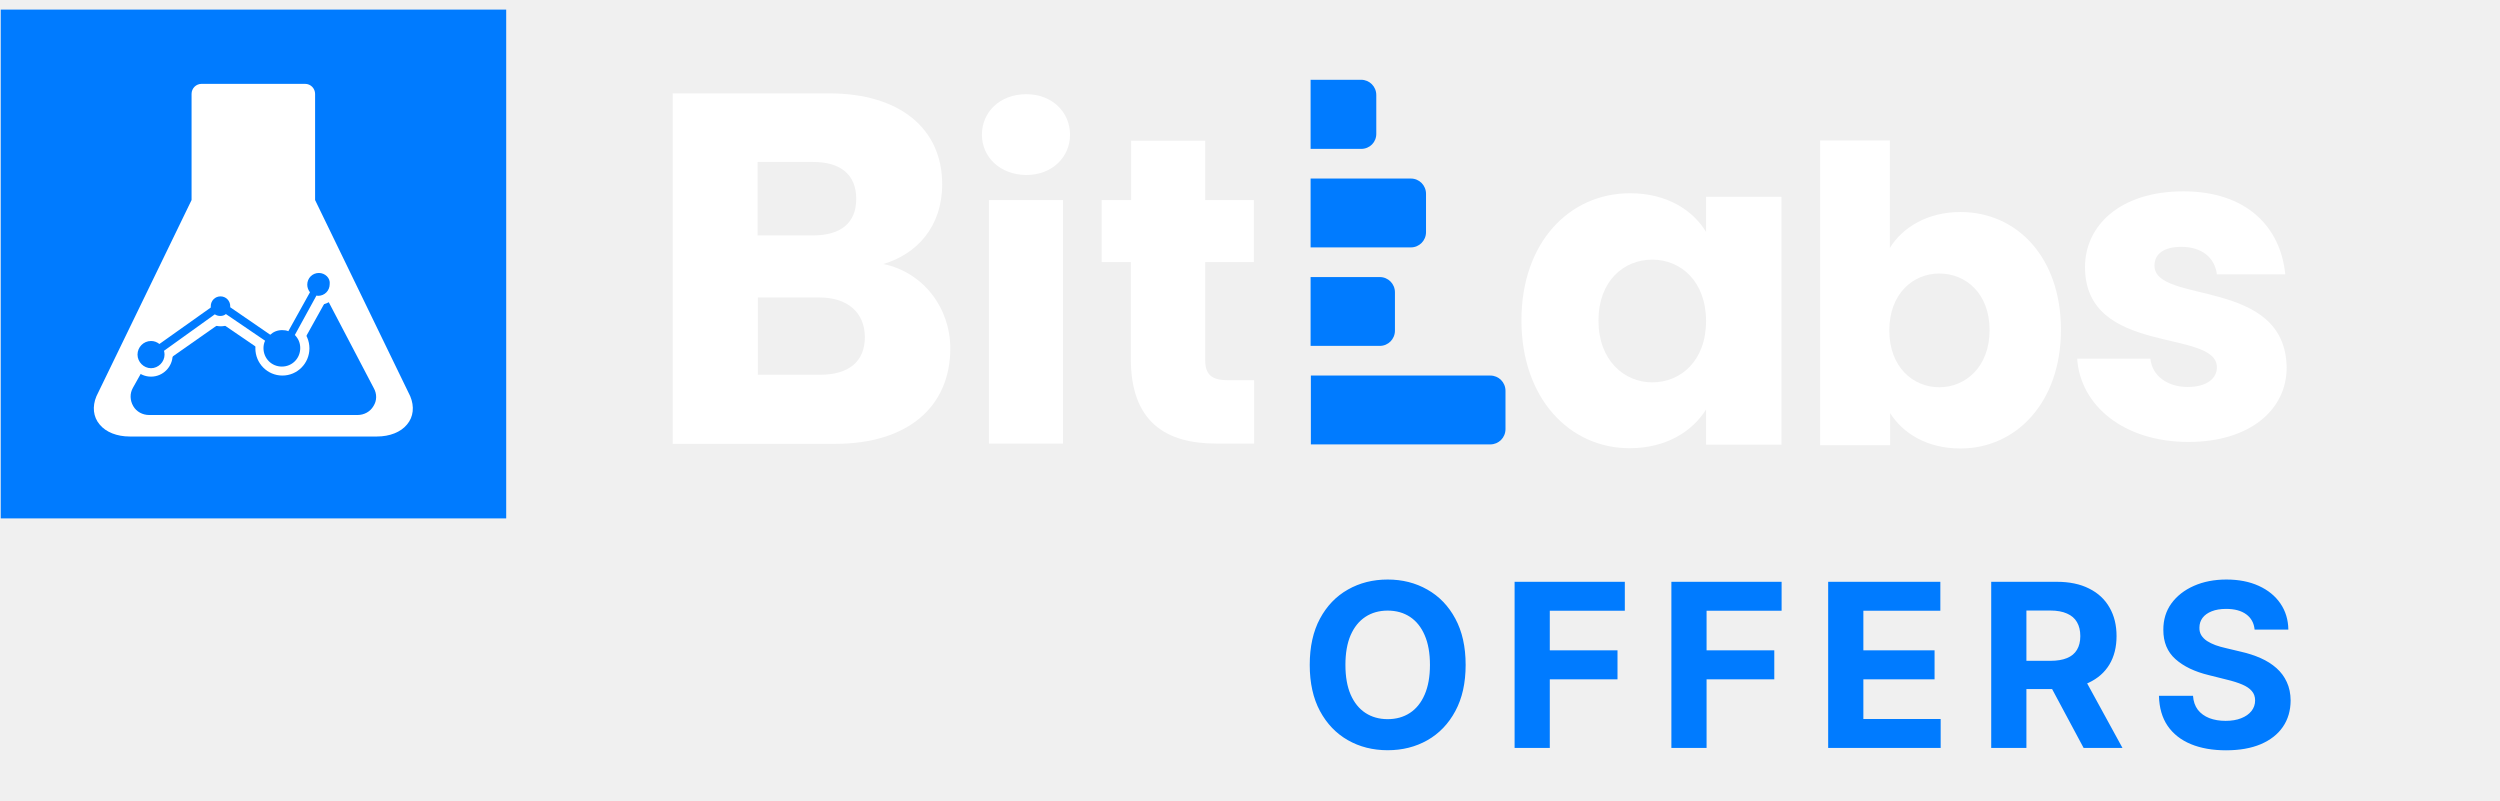
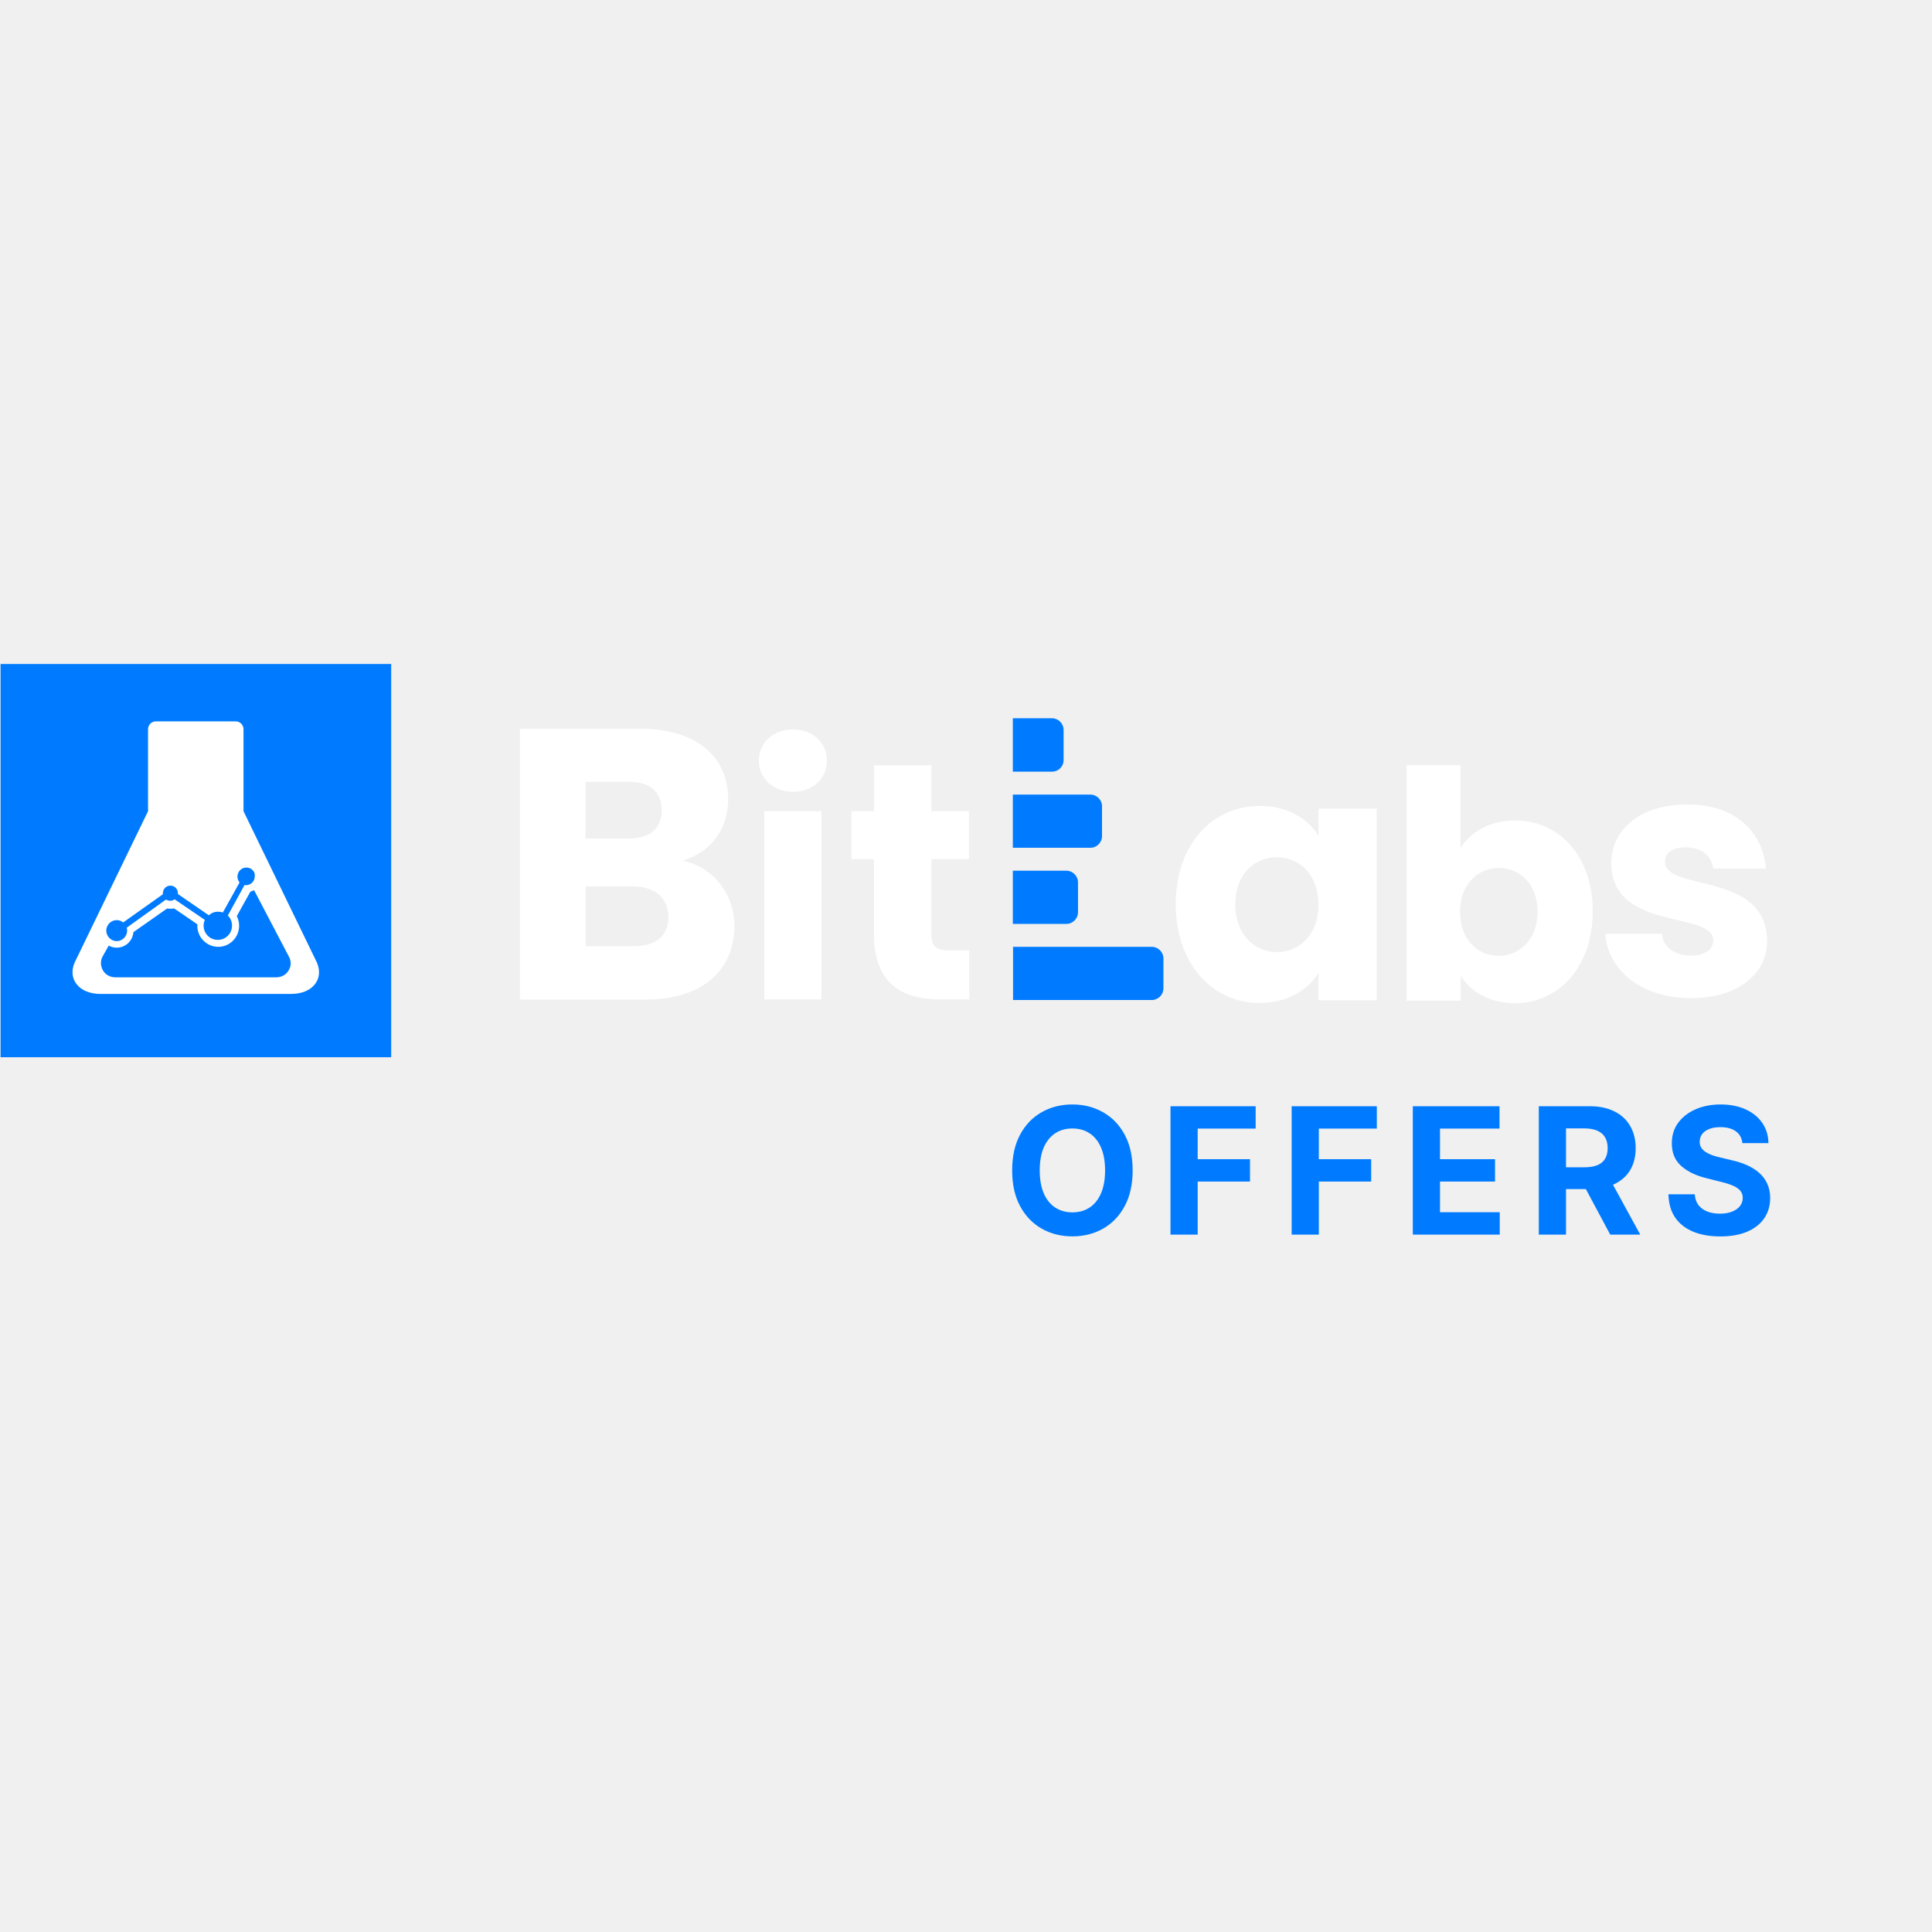
- <svg xmlns="http://www.w3.org/2000/svg" width="818" height="262" viewBox="0 0 818 262" fill="none">
+ <svg xmlns="http://www.w3.org/2000/svg" width="100" height="100" viewBox="0 0 818 262" fill="none">
  <g clip-path="url(#clip0_96_68)">
    <path d="M716.088 144.605C694.951 144.605 680.71 132.764 679.648 117.361H703.618C704.146 122.97 709.187 126.62 715.822 126.62C722.1 126.62 725.372 123.771 725.372 120.21C725.372 107.389 682.215 116.649 682.215 87.357C682.215 73.824 693.711 62.606 714.406 62.606C734.835 62.606 746.158 74.002 747.748 89.761H725.372C724.667 84.33 720.51 80.769 713.698 80.769C708.037 80.769 704.942 83.084 704.942 86.912C704.942 99.644 747.837 90.651 748.191 120.299C748.191 134.188 735.986 144.605 716.088 144.605Z" fill="white" />
    <path d="M273.173 145.229H220.108V30.555H271.315C294.487 30.555 308.284 42.129 308.284 60.292C308.284 74.181 299.97 83.173 289.004 86.378C302.27 89.138 310.937 100.891 310.937 113.978C310.937 132.942 297.229 145.229 273.173 145.229ZM266.009 52.991H247.878V77.03H266.009C275.119 77.03 280.16 72.934 280.16 65.1C280.16 57.176 275.119 52.991 266.009 52.991ZM268.043 97.329H247.967V122.614H268.397C277.683 122.614 282.99 118.341 282.99 110.239C282.901 102.137 277.241 97.329 268.043 97.329Z" fill="white" />
    <path d="M321.284 44.088C321.284 36.698 327.121 30.822 335.788 30.822C344.279 30.822 350.117 36.698 350.117 44.088C350.117 51.389 344.279 57.265 335.788 57.265C327.121 57.176 321.284 51.3 321.284 44.088ZM323.583 65.456H347.816V145.14H323.583V65.456Z" fill="white" />
    <path d="M370.104 85.754H360.466V65.454H370.104V46.045H394.339V65.454H410.257V85.754H394.339V117.716C394.339 122.435 396.283 124.394 401.679 124.394H410.346V145.138H397.964C381.515 145.138 370.015 138.105 370.015 117.449V85.754H370.104Z" fill="white" />
    <path d="M533.368 63.23C545.396 63.23 553.886 68.75 558.22 75.873V64.388H582.894V145.496H558.22V134.011C553.709 141.133 545.219 146.653 533.191 146.653C513.555 146.653 497.814 130.36 497.814 104.808C497.814 79.256 513.555 63.23 533.368 63.23ZM540.619 84.954C531.332 84.954 523.019 91.898 523.019 104.897C523.019 117.896 531.421 125.108 540.619 125.108C549.995 125.108 558.22 117.985 558.22 105.075C558.22 92.077 549.995 84.954 540.619 84.954Z" fill="white" />
    <path d="M641.445 69.373C659.927 69.373 674.344 84.153 674.344 107.924C674.344 131.607 659.75 146.742 641.445 146.742C630.476 146.742 622.606 141.756 618.449 135.168V145.674H595.541V45.958H618.36V81.126C622.517 74.359 630.742 69.373 641.445 69.373ZM634.544 89.495C625.966 89.495 618.183 96.083 618.183 108.102C618.183 120.122 625.966 126.71 634.544 126.71C643.212 126.71 650.994 119.944 650.994 108.013C650.994 96.083 643.3 89.495 634.544 89.495Z" fill="white" />
    <path d="M487.641 145.406H428.916V122.881H487.641C490.385 122.881 492.594 125.107 492.594 127.867V140.421C492.594 143.181 490.385 145.406 487.641 145.406Z" fill="#007BFF" />
    <path d="M445.367 48.717H428.828V26.103H445.367C448.11 26.103 450.32 28.329 450.32 31.089V43.642C450.408 46.492 448.199 48.717 445.367 48.717Z" fill="#007BFF" />
    <path d="M451.47 113.177H428.828V90.652H451.47C454.211 90.652 456.424 92.877 456.424 95.637V108.191C456.424 110.951 454.211 113.177 451.47 113.177Z" fill="#007BFF" />
    <path d="M461.643 80.947H428.828V58.422H461.643C464.383 58.422 466.592 60.648 466.592 63.408V75.962C466.592 78.722 464.383 80.947 461.643 80.947Z" fill="#007BFF" />
    <path d="M165.628 3.133H0.242V169.623H165.628V3.133Z" fill="#007BFF" />
    <path d="M134.23 129.647L103.099 65.455V30.732C103.099 28.952 101.684 27.438 99.826 27.438H65.953C64.185 27.438 62.681 28.863 62.681 30.732V65.455L31.55 129.647C30.135 133.031 30.488 136.414 32.611 138.907C34.645 141.4 38.271 142.824 42.428 142.824H123.352C127.509 142.824 131.135 141.4 133.169 138.907C135.292 136.414 135.645 133.031 134.23 129.647Z" fill="white" />
    <path d="M122.291 126.977L106.991 97.774L94.255 120.656L72.234 105.609L49.769 121.368L48.708 118.163L48.177 118.519L43.49 126.888C42.429 128.758 42.517 130.983 43.579 132.853C44.64 134.723 46.674 135.791 48.797 135.791H116.985C119.108 135.791 121.142 134.723 122.203 132.853C123.353 131.072 123.353 128.847 122.291 126.977Z" fill="#007BFF" />
    <path d="M49.416 123.237C53.324 123.237 56.492 120.048 56.492 116.114C56.492 112.181 53.324 108.992 49.416 108.992C45.509 108.992 42.341 112.181 42.341 116.114C42.341 120.048 45.509 123.237 49.416 123.237Z" fill="white" />
    <path d="M92.399 122.881C97.283 122.881 101.243 118.895 101.243 113.978C101.243 109.061 97.283 105.075 92.399 105.075C87.514 105.075 83.555 109.061 83.555 113.978C83.555 118.895 87.514 122.881 92.399 122.881Z" fill="white" />
    <path d="M72.234 106.767C75.897 106.767 78.867 103.777 78.867 100.089C78.867 96.401 75.897 93.412 72.234 93.412C68.57 93.412 65.601 96.401 65.601 100.089C65.601 103.777 68.57 106.767 72.234 106.767Z" fill="white" />
    <path d="M104.338 99.733C108.001 99.733 110.971 96.743 110.971 93.055C110.971 89.367 108.001 86.378 104.338 86.378C100.674 86.378 97.705 89.367 97.705 93.055C97.705 96.743 100.674 99.733 104.338 99.733Z" fill="white" />
    <path d="M104.339 89.316C102.216 89.316 100.536 91.008 100.536 93.144C100.536 94.124 100.89 94.925 101.42 95.637L94.345 108.369C93.726 108.102 93.019 108.013 92.311 108.013C90.808 108.013 89.481 108.547 88.42 109.526L75.33 100.534C75.33 100.445 75.33 100.267 75.33 100.178C75.33 98.397 73.915 96.973 72.146 96.973C70.378 96.973 68.962 98.397 68.962 100.178C68.962 100.356 68.962 100.445 68.962 100.623L52.159 112.553C51.363 111.93 50.478 111.574 49.417 111.574C46.941 111.574 44.995 113.622 44.995 116.026C44.995 118.43 47.029 120.477 49.417 120.477C51.805 120.477 53.839 118.43 53.839 116.026C53.839 115.581 53.751 115.135 53.662 114.779L70.289 102.849C70.82 103.205 71.439 103.383 72.058 103.383C72.765 103.383 73.385 103.205 73.915 102.76L86.739 111.485C86.385 112.197 86.209 113.088 86.209 113.889C86.209 117.272 88.862 119.943 92.223 119.943C95.583 119.943 98.237 117.272 98.237 113.889C98.237 112.197 97.618 110.773 96.468 109.615L103.543 96.706C103.72 96.706 103.897 96.795 104.074 96.795C106.196 96.795 107.877 95.103 107.877 92.966C108.142 91.008 106.373 89.316 104.339 89.316Z" fill="#007BFF" />
    <path d="M479.556 217.548C479.556 223.476 478.432 228.52 476.178 232.678C473.945 236.837 470.895 240.014 467.031 242.208C463.181 244.385 458.857 245.473 454.05 245.473C449.209 245.473 444.866 244.376 441.019 242.182C437.172 239.987 434.132 236.811 431.895 232.652C429.662 228.493 428.545 223.459 428.545 217.548C428.545 211.619 429.662 206.576 431.895 202.417C434.132 198.258 437.172 195.091 441.019 192.914C444.866 190.72 449.209 189.622 454.05 189.622C458.857 189.622 463.181 190.72 467.031 192.914C470.895 195.091 473.945 198.258 476.178 202.417C478.432 206.576 479.556 211.619 479.556 217.548ZM467.882 217.548C467.882 213.708 467.303 210.469 466.153 207.832C465.016 205.196 463.412 203.196 461.339 201.833C459.262 200.471 456.835 199.789 454.05 199.789C451.266 199.789 448.838 200.471 446.762 201.833C444.689 203.196 443.075 205.196 441.924 207.832C440.787 210.469 440.222 213.708 440.222 217.548C440.222 221.388 440.787 224.626 441.924 227.263C443.075 229.9 444.689 231.9 446.762 233.263C448.838 234.625 451.266 235.307 454.05 235.307C456.835 235.307 459.262 234.625 461.339 233.263C463.412 231.9 465.016 229.9 466.153 227.263C467.303 224.626 467.882 221.388 467.882 217.548ZM495.576 244.73V190.366H531.641V199.842H507.093V212.796H529.248V222.273H507.093V244.73H495.576ZM546.876 244.73V190.366H582.941V199.842H558.393V212.796H580.548V222.273H558.393V244.73H546.876ZM598.175 244.73V190.366H634.881V199.842H609.692V212.796H632.991V222.273H609.692V235.253H634.986V244.73H598.175ZM651.524 244.73V190.366H673.016C677.128 190.366 680.638 191.1 683.545 192.569C686.473 194.02 688.696 196.082 690.221 198.754C691.763 201.408 692.536 204.532 692.536 208.125C692.536 211.735 691.757 214.84 690.194 217.442C688.635 220.026 686.374 222.007 683.413 223.388C680.471 224.768 676.907 225.458 672.723 225.458H658.333V216.221H670.861C673.06 216.221 674.885 215.92 676.338 215.318C677.792 214.717 678.875 213.814 679.583 212.611C680.311 211.407 680.676 209.912 680.676 208.125C680.676 206.319 680.311 204.797 679.583 203.559C678.875 202.32 677.785 201.382 676.311 200.745C674.858 200.09 673.023 199.763 670.806 199.763H663.041V244.73H651.524ZM680.941 219.99L694.477 244.73H681.765L668.519 219.99H680.941ZM737.711 206.001C737.5 203.86 736.588 202.196 734.974 201.01C733.361 199.825 731.168 199.232 728.404 199.232C726.525 199.232 724.938 199.497 723.641 200.028C722.348 200.541 721.357 201.258 720.663 202.178C719.992 203.099 719.655 204.143 719.655 205.31C719.617 206.284 719.822 207.133 720.264 207.859C720.727 208.585 721.357 209.213 722.154 209.744C722.95 210.257 723.873 210.708 724.918 211.098C725.966 211.469 727.083 211.788 728.271 212.053L733.163 213.221C735.539 213.752 737.722 214.46 739.706 215.345C741.694 216.23 743.414 217.318 744.867 218.61C746.321 219.901 747.448 221.423 748.244 223.175C749.061 224.927 749.477 226.936 749.494 229.201C749.477 232.528 748.626 235.413 746.94 237.855C745.276 240.279 742.862 242.164 739.706 243.509C736.568 244.836 732.782 245.5 728.35 245.5C723.955 245.5 720.125 244.827 716.86 243.482C713.616 242.137 711.079 240.146 709.255 237.51C707.447 234.855 706.497 231.572 706.409 227.662H717.551C717.677 229.484 718.201 231.006 719.12 232.227C720.06 233.431 721.313 234.342 722.872 234.961C724.448 235.563 726.232 235.864 728.217 235.864C730.167 235.864 731.863 235.581 733.296 235.014C734.753 234.448 735.876 233.661 736.677 232.652C737.473 231.643 737.871 230.484 737.871 229.175C737.871 227.954 737.507 226.927 736.782 226.095C736.074 225.264 735.025 224.556 733.643 223.972C732.278 223.388 730.603 222.857 728.615 222.379L722.685 220.893C718.092 219.777 714.467 218.034 711.808 215.663C709.149 213.292 707.828 210.098 707.845 206.08C707.828 202.789 708.703 199.913 710.477 197.453C712.268 194.994 714.725 193.073 717.844 191.693C720.966 190.313 724.513 189.622 728.482 189.622C732.527 189.622 736.053 190.313 739.07 191.693C742.1 193.073 744.459 194.994 746.144 197.453C747.829 199.913 748.697 202.762 748.748 206.001H737.711Z" fill="#007BFF" />
  </g>
  <defs>
    <clipPath id="clip0_96_68">
      <rect width="817.035" height="261.628" fill="white" transform="translate(0.153809 0.091156)" />
    </clipPath>
  </defs>
</svg>
